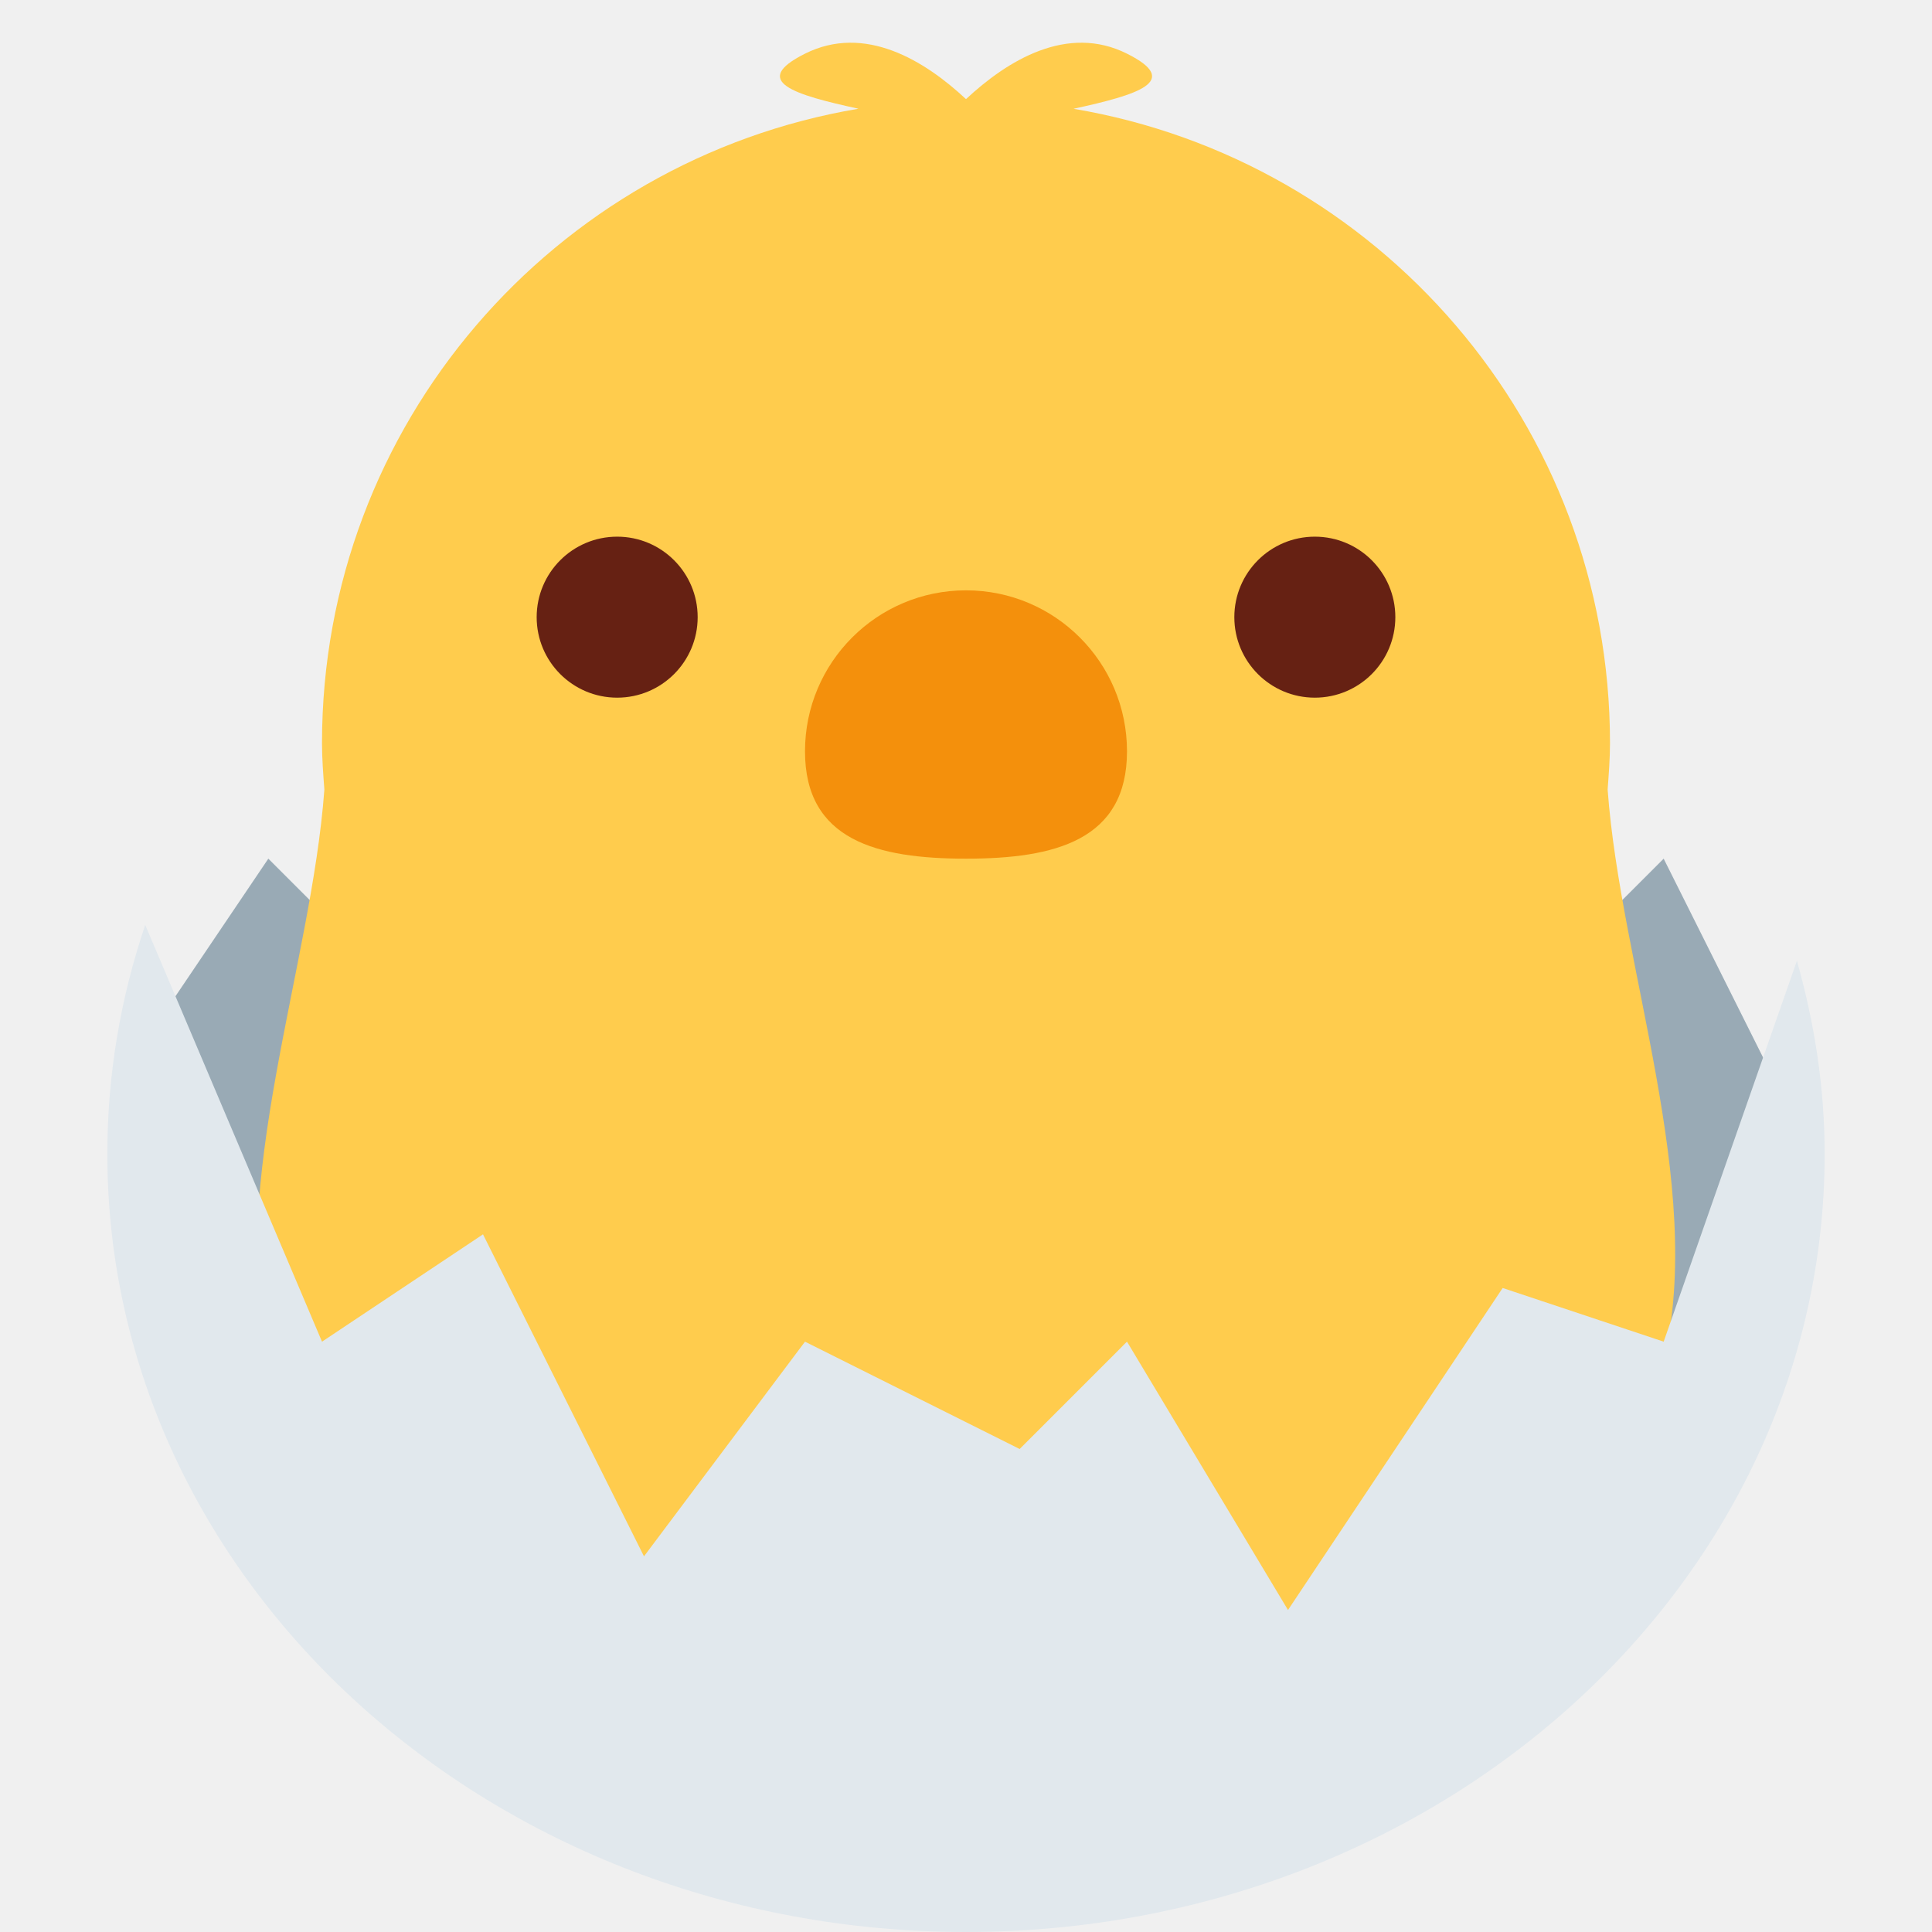
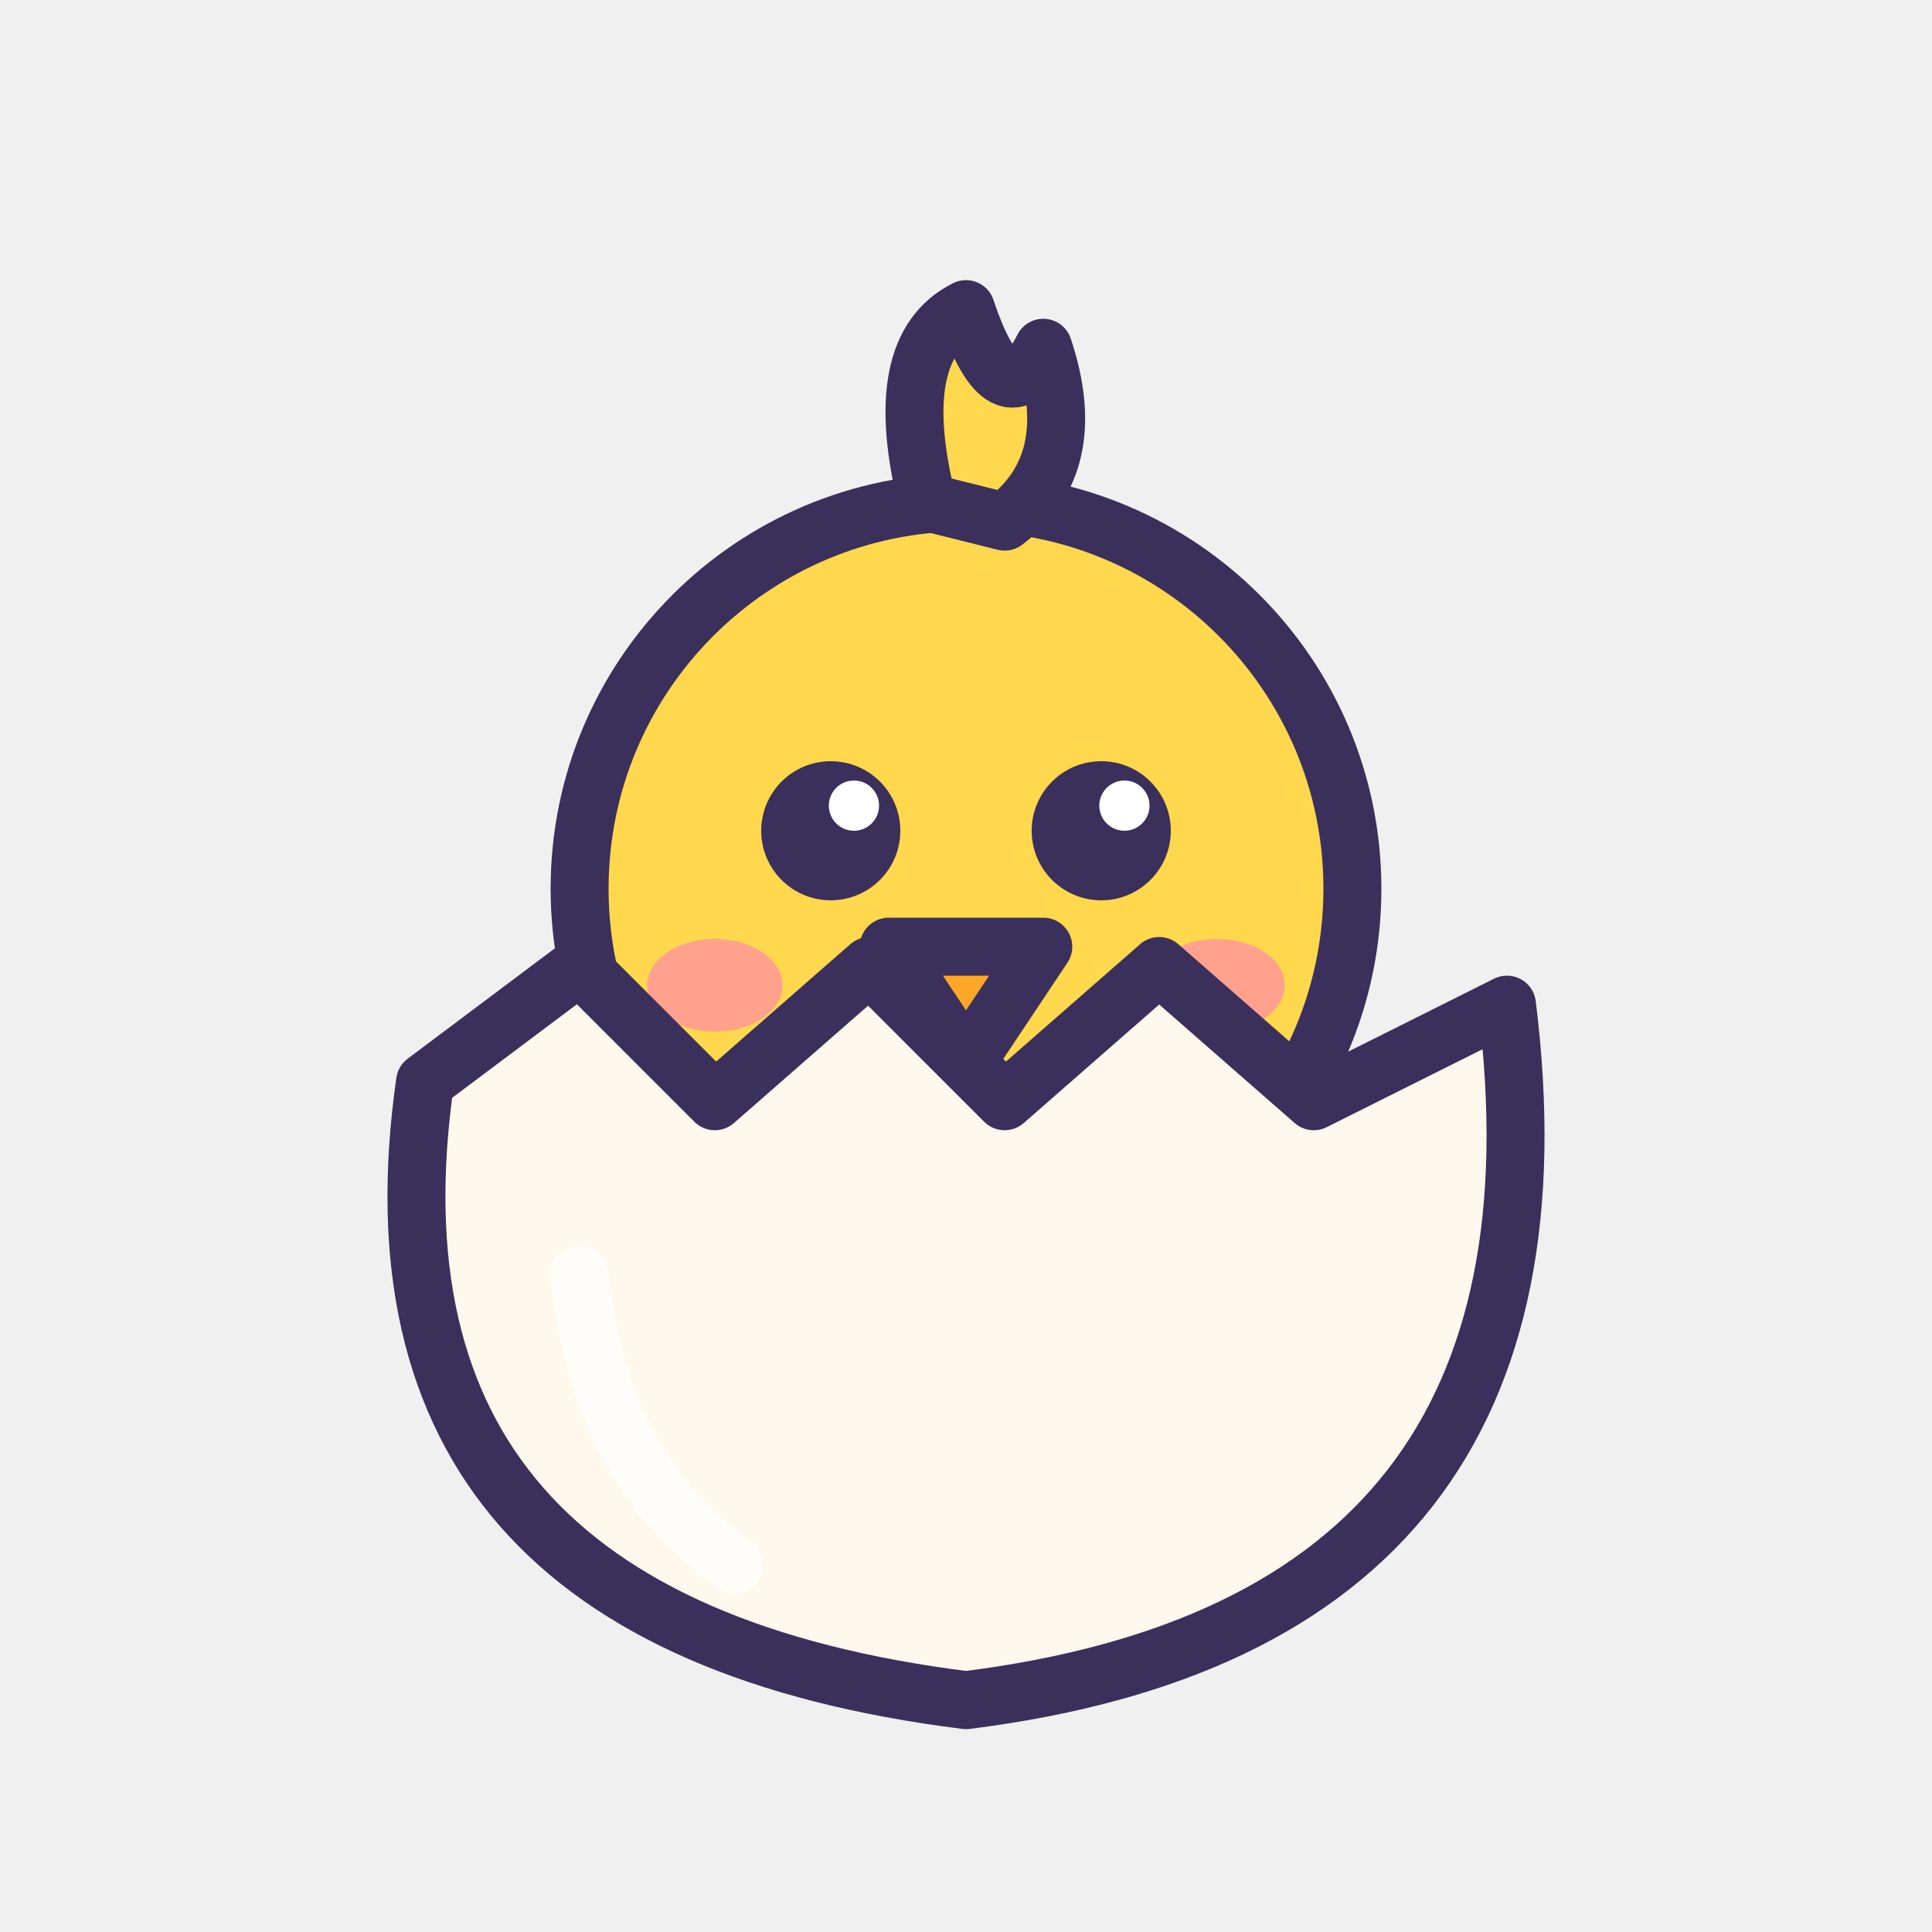
- <svg xmlns="http://www.w3.org/2000/svg" viewBox="0 0 36 36" preserveAspectRatio="xMidYMid meet">
-   <path fill="#99AAB5" d="M2.75 19.333L5 16l3 3 4-2 3 3 4-6 4 3 3-1 2 3 3-3 2 4-2 7-11 5-11-2-6-6z" />
-   <path fill="#FFCC4D" d="M29.956 14.712c.021-.287.044-.574.044-.866 0-5.943-4.324-10.864-9.996-11.819 1.189-.26 2.031-.509.996-1.027-1.115-.558-2.23.129-2.999.846h-.002C17.23 1.129 16.116.442 15 1c-1.035.518-.193.767.996 1.026C10.325 2.981 6 7.902 6 13.846c0 .292.023.579.044.867C5.562 21.313-.259 31 18 31s12.438-9.687 11.956-16.288z" />
-   <path fill="#F4900C" d="M21 14c0 1.657-1.343 2-3 2s-3-.343-3-2 1.343-3 3-3 3 1.343 3 3z" />
-   <circle fill="#662113" cx="11.5" cy="11.5" r="1.5" />
-   <circle fill="#662113" cx="24.5" cy="11.5" r="1.5" />
-   <path fill="#E1E8ED" d="M31 25l-3-1-4 6-3-5-2 2-4-2-3 4-3-6-3 2-3.294-7.765C2.249 18.584 2 20.016 2 21.5 2 29.509 9.164 36 18 36s16-6.491 16-14.5c0-1.244-.191-2.444-.517-3.597L31 25z" />
+ <svg xmlns="http://www.w3.org/2000/svg" viewBox="0 0 100 100" data-bare="1">
+   <circle cx="50" cy="46" r="20" fill="#FFD84D" stroke="#3B2F5B" stroke-width="3" stroke-linejoin="round" stroke-linecap="round" />
+   <path d="M48 26 Q46 18 50 16 Q52 22 54 18 Q56 24 52 27Z" fill="#FFD84D" stroke="#3B2F5B" stroke-width="3" stroke-linejoin="round" stroke-linecap="round" />
+   <circle cx="43" cy="43" r="3.6" fill="#3B2F5B" />
+   <circle cx="44.2" cy="41.7" r="1.3" fill="#fff" />
+   <circle cx="57" cy="43" r="3.6" fill="#3B2F5B" />
+   <circle cx="58.2" cy="41.7" r="1.3" fill="#fff" />
+   <ellipse cx="37" cy="51" rx="3.5" ry="2.4" fill="#FF8FA3" opacity=".75" />
+   <ellipse cx="63" cy="51" rx="3.5" ry="2.4" fill="#FF8FA3" opacity=".75" />
+   <path d="M46 49 L54 49 L50 55Z" fill="#FFA726" stroke="#3B2F5B" stroke-width="3" stroke-linejoin="round" stroke-linecap="round" />
+   <path d="M22 56 L30 50 L37 57 L45 50 L52 57 L60 50 L68 57 L78 52 Q82 84 50 88 Q18 84 22 56Z" fill="#FFF8EC" stroke="#3B2F5B" stroke-width="3" stroke-linejoin="round" stroke-linecap="round" />
+   <path d="M30 66 Q31 76 38 81" fill="none" stroke="#fff" stroke-width="3" stroke-linecap="round" stroke-linejoin="round" opacity=".75" />
</svg>
